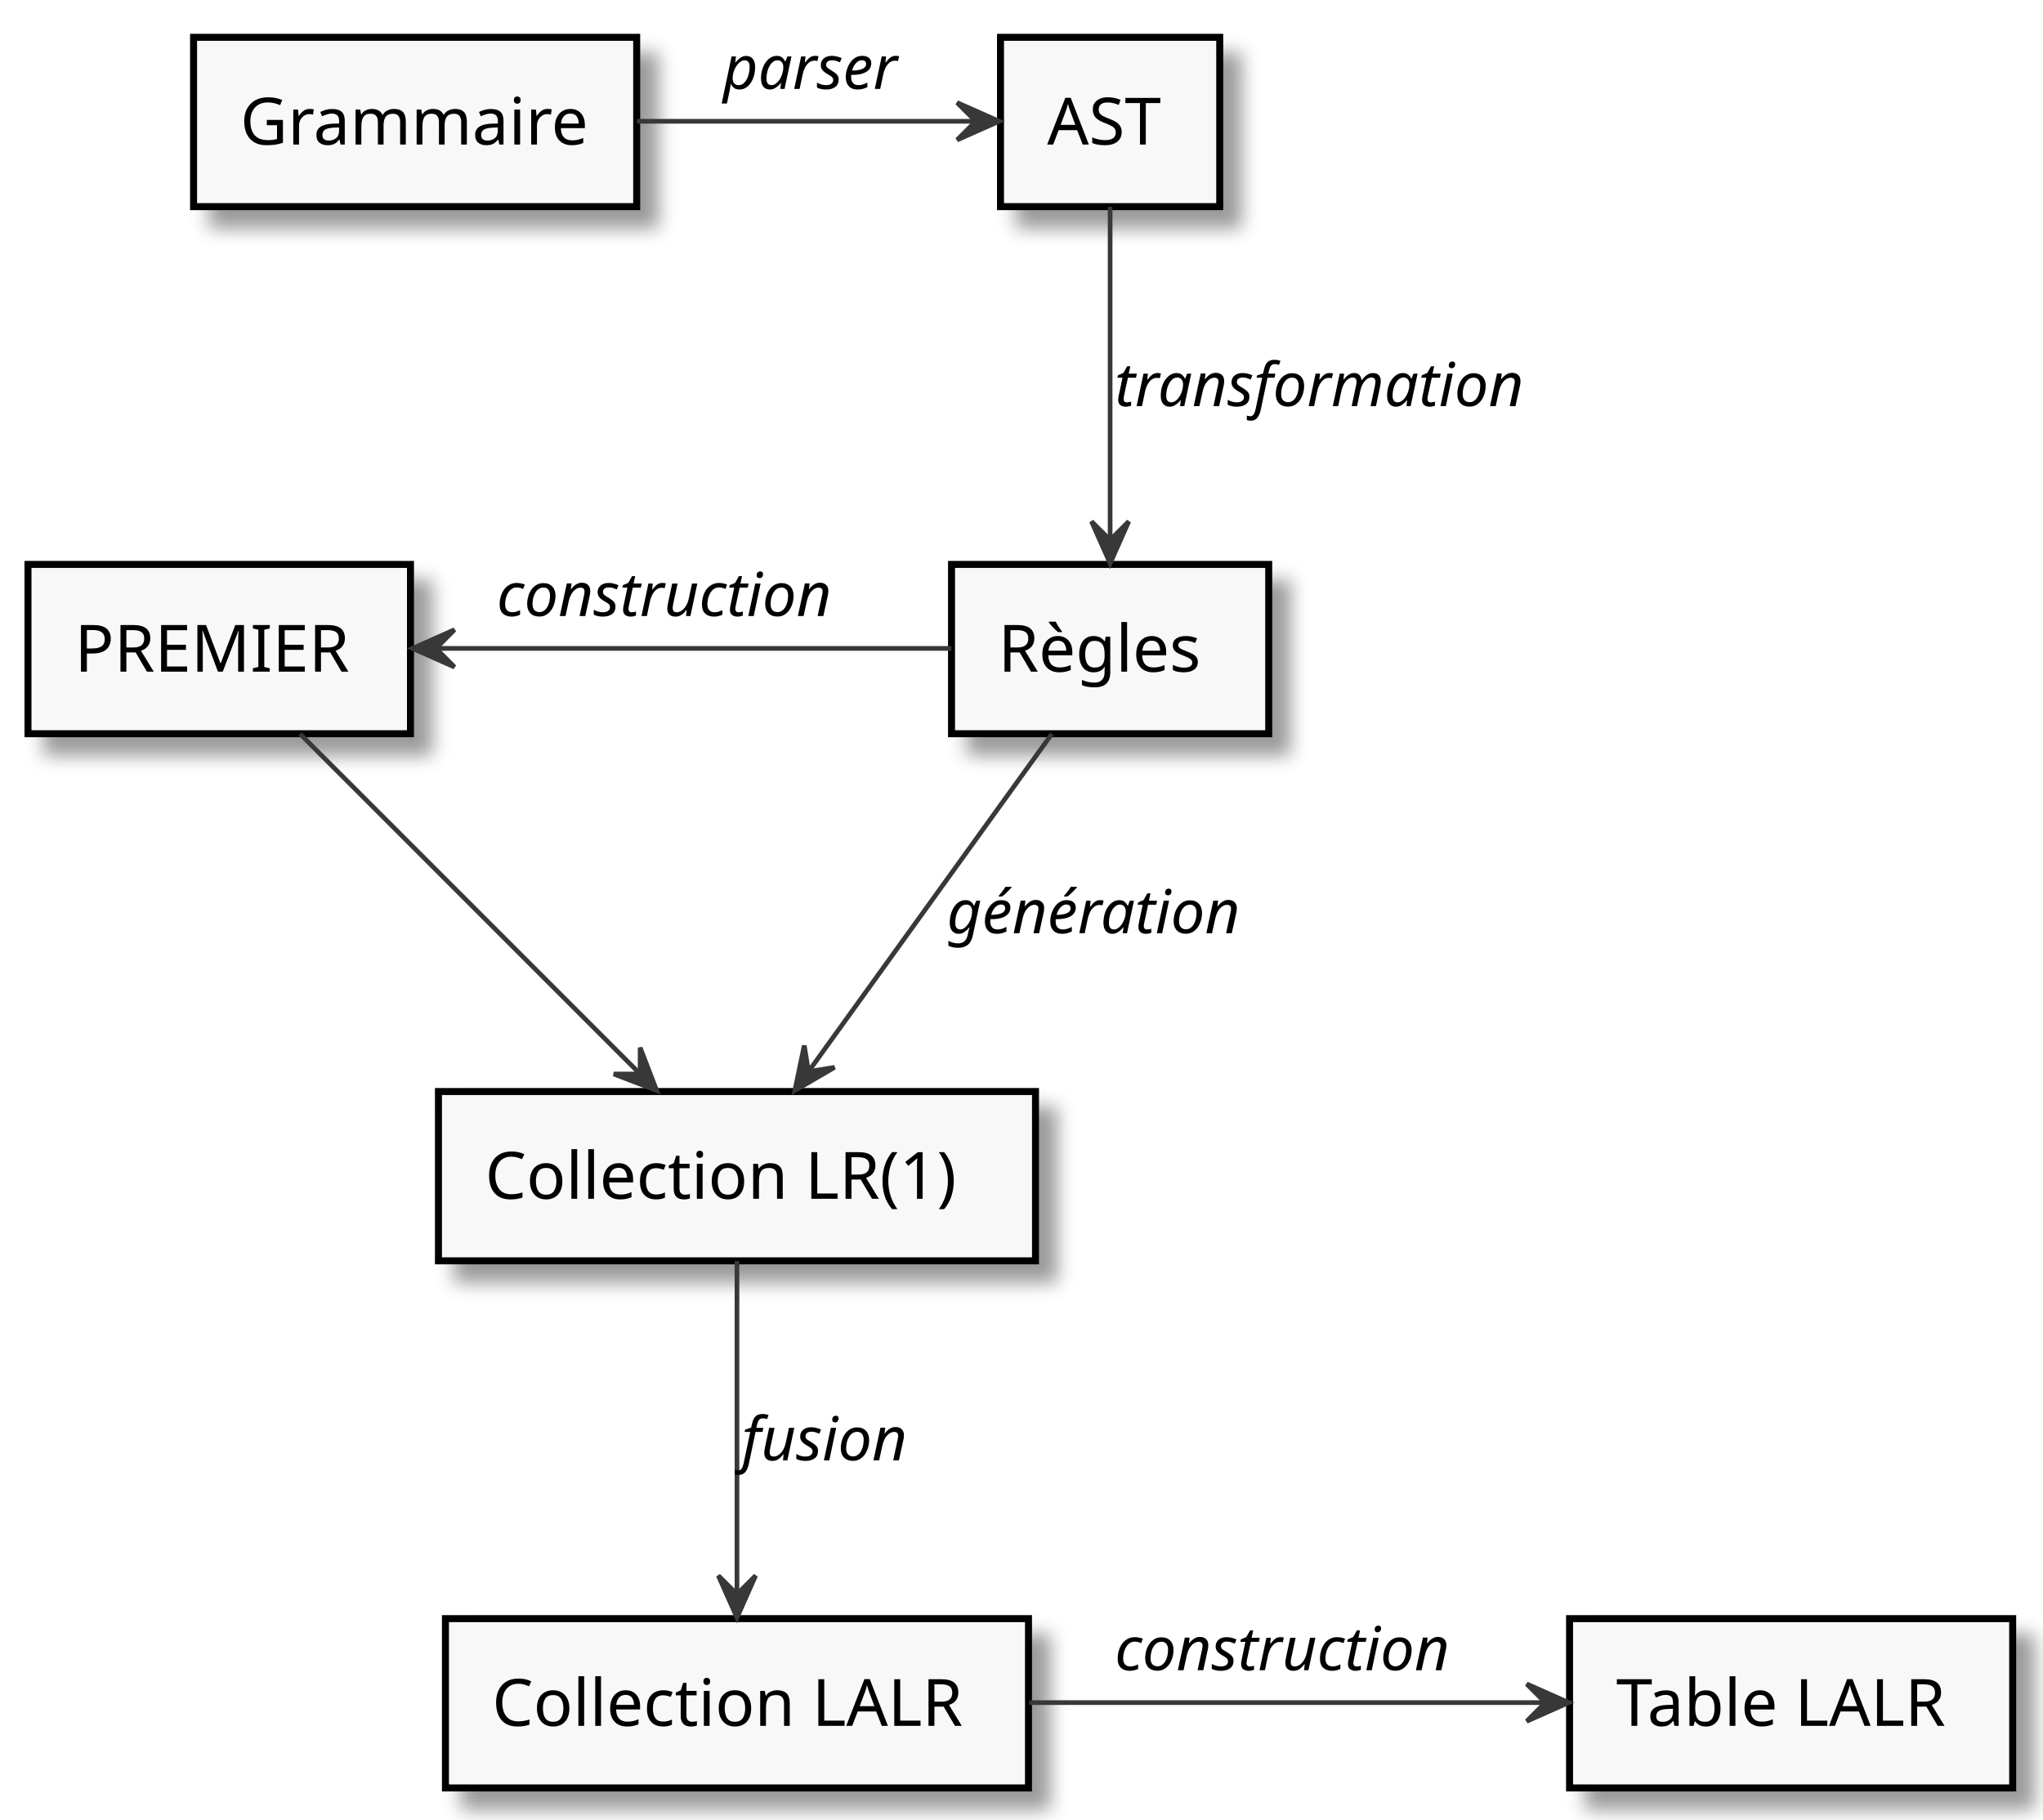
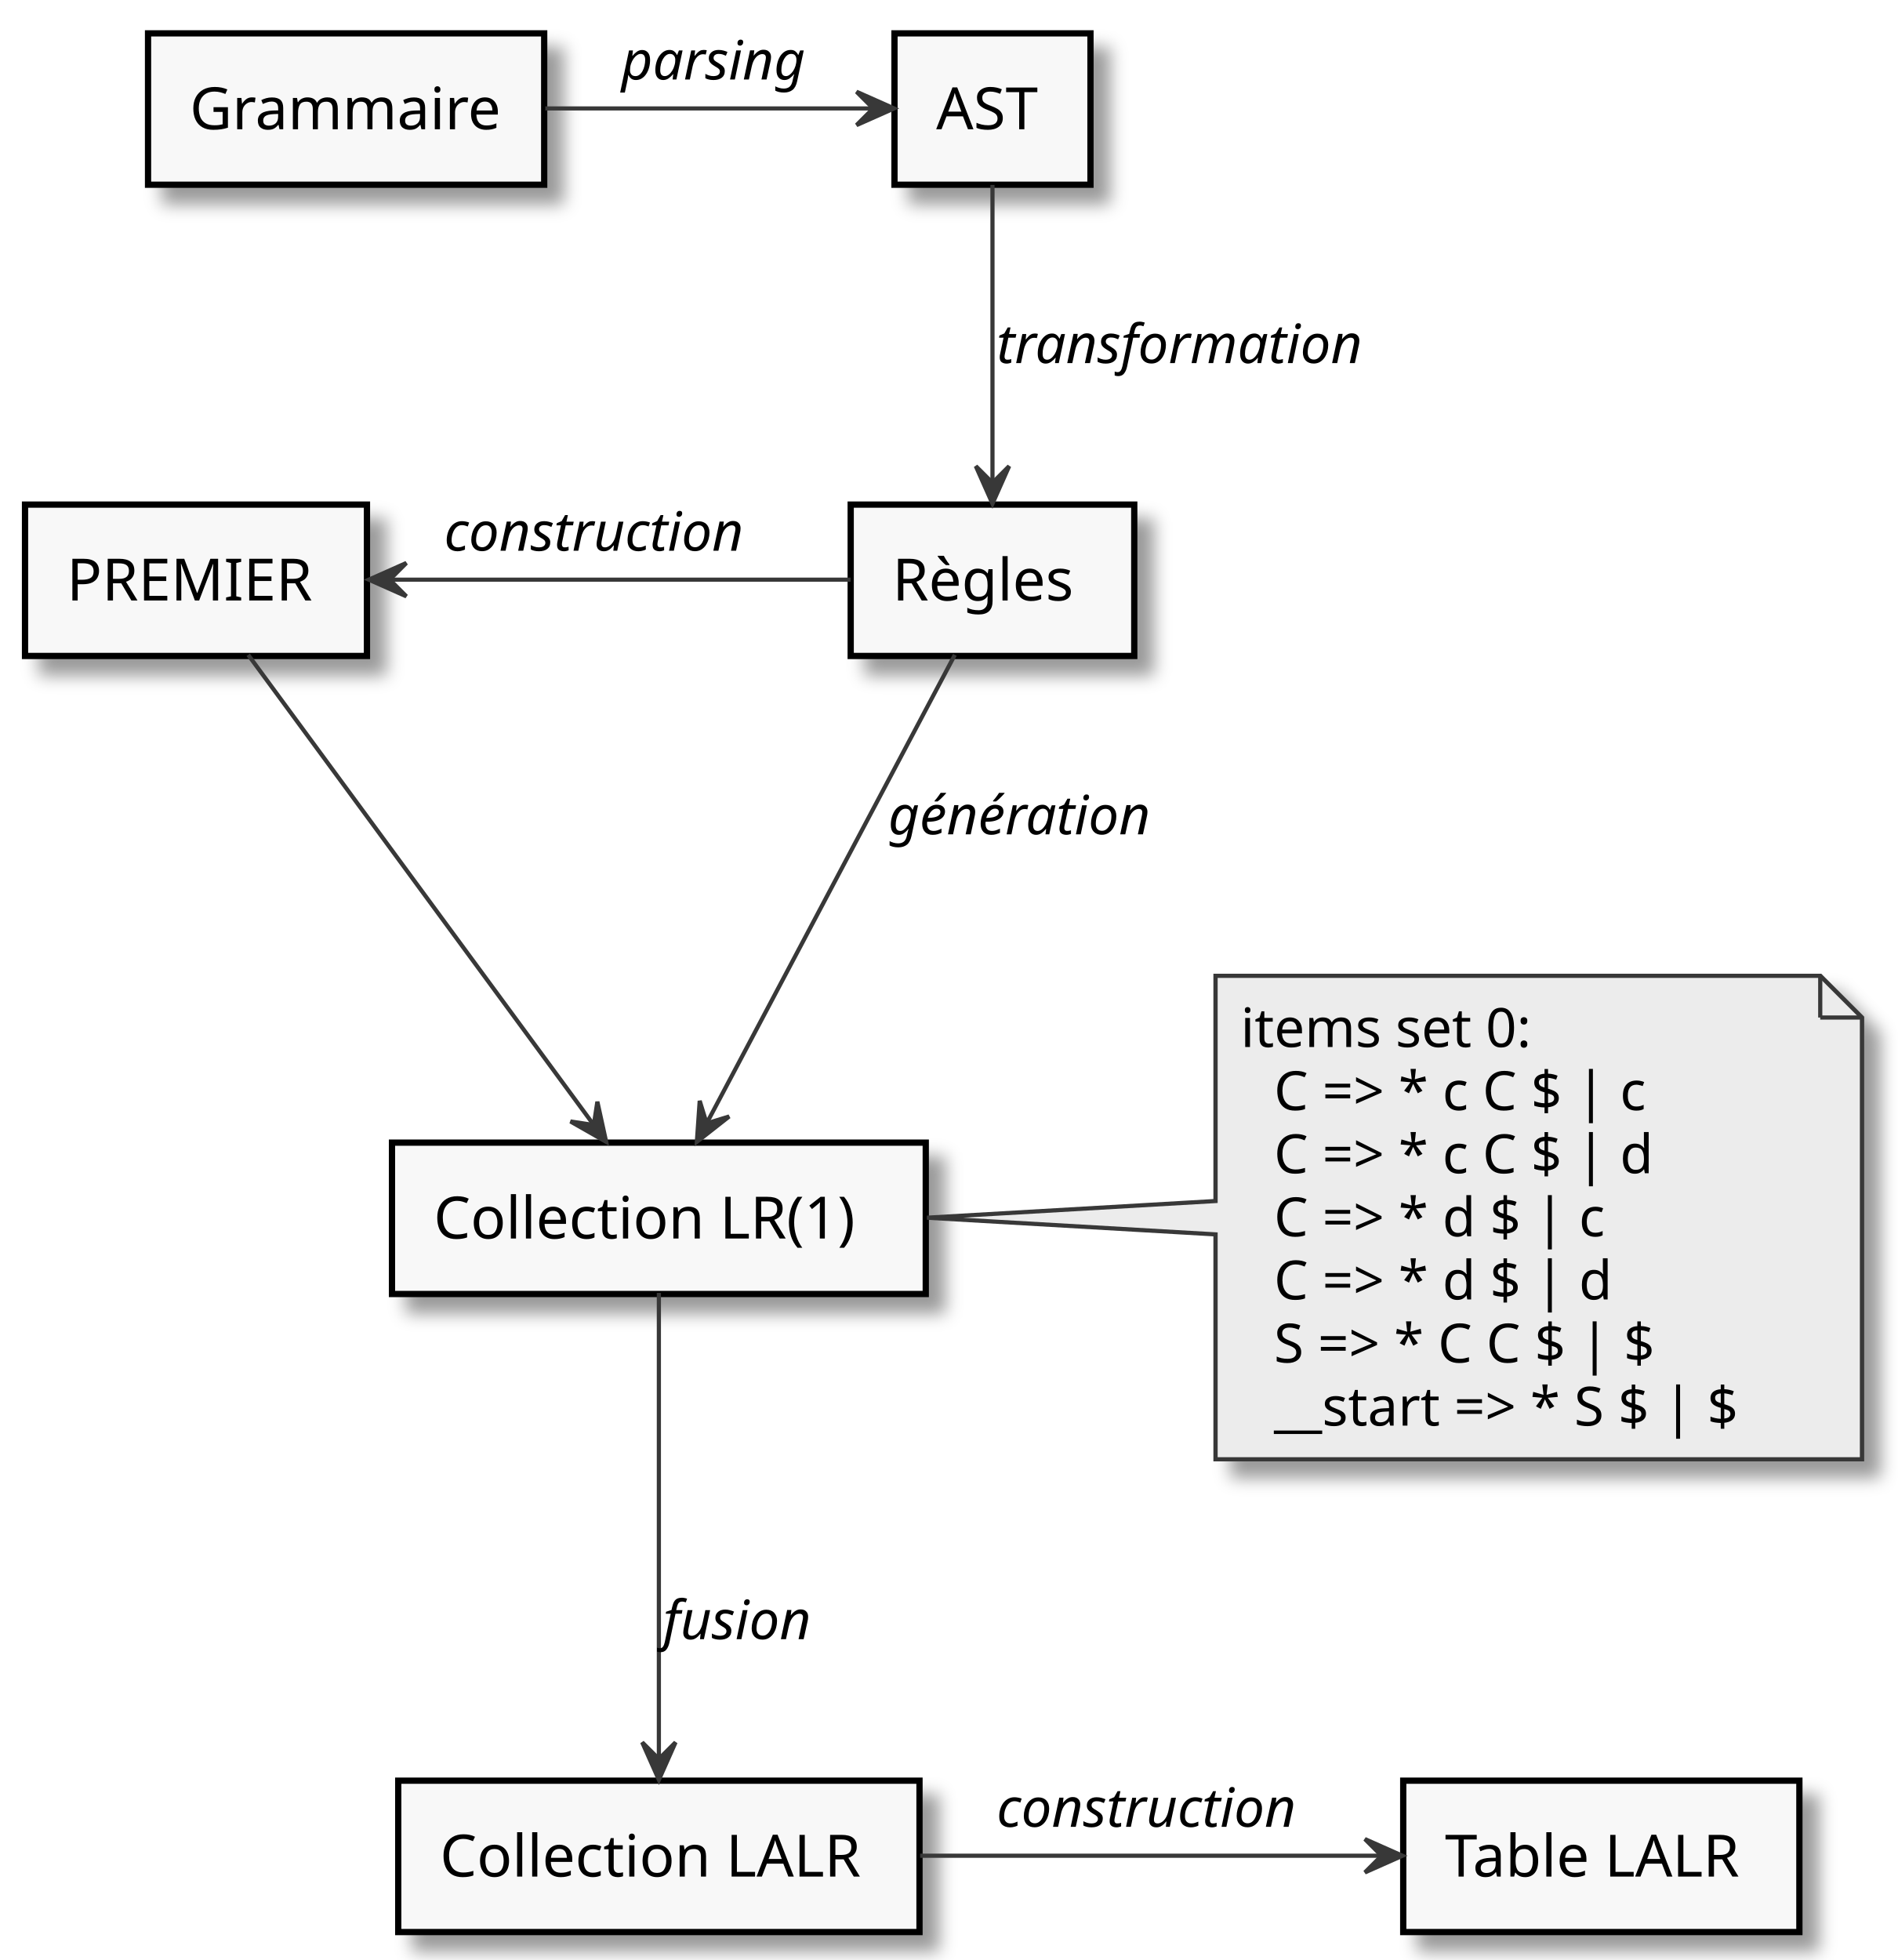
- <svg xmlns="http://www.w3.org/2000/svg" contentScriptType="application/ecmascript" contentStyleType="text/css" height="390px" preserveAspectRatio="none" style="width:438px;height:390px;" version="1.1" viewBox="0 0 438 390" width="438px" zoomAndPan="magnify">
+ <svg xmlns="http://www.w3.org/2000/svg" contentScriptType="application/ecmascript" contentStyleType="text/css" height="470px" preserveAspectRatio="none" style="width:455px;height:470px;" version="1.1" viewBox="0 0 455 470" width="455px" zoomAndPan="magnify">
  <defs>
-     <filter height="300%" id="fu7783z" width="300%" x="-1" y="-1">
+     <filter height="300%" id="f3dvb3r" width="300%" x="-1" y="-1">
      <feGaussianBlur result="blurOut" stdDeviation="2.0" />
      <feColorMatrix in="blurOut" result="blurOut2" type="matrix" values="0 0 0 0 0 0 0 0 0 0 0 0 0 0 0 0 0 0 .4 0" />
      <feOffset dx="4.0" dy="4.0" in="blurOut2" result="blurOut3" />
      <feBlend in="SourceGraphic" in2="blurOut3" mode="normal" />
    </filter>
  </defs>
  <g>
-     <rect fill="#F8F8F8" filter="url(#fu7783z)" height="36.297" style="stroke: #000000; stroke-width: 1.5;" width="95" x="41.5" y="8" />
-     <text fill="#000000" font-family="sans-serif" font-size="14" lengthAdjust="spacingAndGlyphs" textLength="75" x="51.5" y="30.995">Grammaire</text>
-     <rect fill="#F8F8F8" filter="url(#fu7783z)" height="36.297" style="stroke: #000000; stroke-width: 1.5;" width="47" x="214.5" y="8" />
+     <rect fill="#F8F8F8" filter="url(#f3dvb3r)" height="36.297" style="stroke: #000000; stroke-width: 1.5;" width="95" x="35.5" y="8" />
+     <text fill="#000000" font-family="sans-serif" font-size="14" lengthAdjust="spacingAndGlyphs" textLength="75" x="45.5" y="30.995">Grammaire</text>
+     <rect fill="#F8F8F8" filter="url(#f3dvb3r)" height="36.297" style="stroke: #000000; stroke-width: 1.5;" width="47" x="214.5" y="8" />
    <text fill="#000000" font-family="sans-serif" font-size="14" lengthAdjust="spacingAndGlyphs" textLength="27" x="224.5" y="30.995">AST</text>
-     <rect fill="#F8F8F8" filter="url(#fu7783z)" height="36.297" style="stroke: #000000; stroke-width: 1.5;" width="68" x="204" y="121" />
+     <rect fill="#F8F8F8" filter="url(#f3dvb3r)" height="36.297" style="stroke: #000000; stroke-width: 1.5;" width="68" x="204" y="121" />
    <text fill="#000000" font-family="sans-serif" font-size="14" lengthAdjust="spacingAndGlyphs" textLength="48" x="214" y="143.995">Règles</text>
-     <rect fill="#F8F8F8" filter="url(#fu7783z)" height="36.297" style="stroke: #000000; stroke-width: 1.5;" width="82" x="6" y="121" />
+     <rect fill="#F8F8F8" filter="url(#f3dvb3r)" height="36.297" style="stroke: #000000; stroke-width: 1.5;" width="82" x="6" y="121" />
    <text fill="#000000" font-family="sans-serif" font-size="14" lengthAdjust="spacingAndGlyphs" textLength="62" x="16" y="143.995">PREMIER</text>
-     <rect fill="#F8F8F8" filter="url(#fu7783z)" height="36.297" style="stroke: #000000; stroke-width: 1.5;" width="128" x="94" y="234" />
-     <text fill="#000000" font-family="sans-serif" font-size="14" lengthAdjust="spacingAndGlyphs" textLength="108" x="104" y="256.995">Collection LR(1)</text>
-     <rect fill="#F8F8F8" filter="url(#fu7783z)" height="36.297" style="stroke: #000000; stroke-width: 1.5;" width="125" x="95.5" y="347" />
-     <text fill="#000000" font-family="sans-serif" font-size="14" lengthAdjust="spacingAndGlyphs" textLength="105" x="105.5" y="369.995">Collection LALR</text>
-     <rect fill="#F8F8F8" filter="url(#fu7783z)" height="36.297" style="stroke: #000000; stroke-width: 1.5;" width="95" x="336.5" y="347" />
-     <text fill="#000000" font-family="sans-serif" font-size="14" lengthAdjust="spacingAndGlyphs" textLength="75" x="346.5" y="369.995">Table LALR</text>
-     <path d="M136.554,26 C160.422,26 188.555,26 209.133,26 " fill="none" style="stroke: #383838; stroke-width: 1.0;" />
-     <polygon fill="#383838" points="214.195,26,205.195,22,209.195,26,205.195,30,214.195,26" style="stroke: #383838; stroke-width: 1.0;" />
-     <text fill="#000000" font-family="sans-serif" font-size="13" font-style="italic" lengthAdjust="spacingAndGlyphs" textLength="41" x="155" y="19.067">parser</text>
+     <rect fill="#F8F8F8" filter="url(#f3dvb3r)" height="36.297" style="stroke: #000000; stroke-width: 1.5;" width="128" x="94" y="274" />
+     <text fill="#000000" font-family="sans-serif" font-size="14" lengthAdjust="spacingAndGlyphs" textLength="108" x="104" y="296.995">Collection LR(1)</text>
+     <rect fill="#F8F8F8" filter="url(#f3dvb3r)" height="36.297" style="stroke: #000000; stroke-width: 1.5;" width="125" x="95.5" y="427" />
+     <text fill="#000000" font-family="sans-serif" font-size="14" lengthAdjust="spacingAndGlyphs" textLength="105" x="105.5" y="449.995">Collection LALR</text>
+     <rect fill="#F8F8F8" filter="url(#f3dvb3r)" height="36.297" style="stroke: #000000; stroke-width: 1.5;" width="95" x="336.5" y="427" />
+     <text fill="#000000" font-family="sans-serif" font-size="14" lengthAdjust="spacingAndGlyphs" textLength="75" x="346.5" y="449.995">Table LALR</text>
+     <polygon fill="#ECECEC" filter="url(#f3dvb3r)" points="291.5,234,291.5,349.93,446.5,349.93,446.5,244,436.5,234,291.5,234" style="stroke: #383838; stroke-width: 1.0;" />
+     <polygon fill="#ECECEC" points="291.5,234,291.5,288,222.289,292,291.5,296,291.5,349.93,446.5,349.93,446.5,244,436.5,234,291.5,234" style="stroke: #383838; stroke-width: 1.0;" />
+     <line style="stroke: #383838; stroke-width: 1.0;" x1="436.5" x2="436.5" y1="234" y2="244" />
+     <line style="stroke: #383838; stroke-width: 1.0;" x1="446.5" x2="436.5" y1="244" y2="244" />
+     <text fill="#000000" font-family="sans-serif" font-size="13" lengthAdjust="spacingAndGlyphs" textLength="76" x="297.5" y="251.067">items set 0:</text>
+     <text fill="#000000" font-family="sans-serif" font-size="13" lengthAdjust="spacingAndGlyphs" textLength="101" x="305.5" y="266.2">C =&gt; * c C $ | c</text>
+     <text fill="#000000" font-family="sans-serif" font-size="13" lengthAdjust="spacingAndGlyphs" textLength="102" x="305.5" y="281.332">C =&gt; * c C $ | d</text>
+     <text fill="#000000" font-family="sans-serif" font-size="13" lengthAdjust="spacingAndGlyphs" textLength="89" x="305.5" y="296.465">C =&gt; * d $ | c</text>
+     <text fill="#000000" font-family="sans-serif" font-size="13" lengthAdjust="spacingAndGlyphs" textLength="90" x="305.5" y="311.598">C =&gt; * d $ | d</text>
+     <text fill="#000000" font-family="sans-serif" font-size="13" lengthAdjust="spacingAndGlyphs" textLength="104" x="305.5" y="326.731">S =&gt; * C C $ | $</text>
+     <text fill="#000000" font-family="sans-serif" font-size="13" lengthAdjust="spacingAndGlyphs" textLength="126" x="305.5" y="341.864">__start =&gt; * S $ | $</text>
+     <path d="M130.77,26 C156.463,26 187.294,26 209.289,26 " fill="none" style="stroke: #383838; stroke-width: 1.0;" />
+     <polygon fill="#383838" points="214.401,26,205.401,22,209.401,26,205.401,30,214.401,26" style="stroke: #383838; stroke-width: 1.0;" />
+     <text fill="#000000" font-family="sans-serif" font-size="13" font-style="italic" lengthAdjust="spacingAndGlyphs" textLength="47" x="149" y="19.067">parsing</text>
    <path d="M238,44.344 C238,63.568 238,94.63 238,115.661 " fill="none" style="stroke: #383838; stroke-width: 1.0;" />
    <polygon fill="#383838" points="238,120.778,242,111.778,238,115.778,234,111.778,238,120.778" style="stroke: #383838; stroke-width: 1.0;" />
    <text fill="#000000" font-family="sans-serif" font-size="13" font-style="italic" lengthAdjust="spacingAndGlyphs" textLength="95" x="239" y="87.067">transformation</text>
    <path d="M93.814,139 C127.903,139 173.29,139 203.965,139 " fill="none" style="stroke: #383838; stroke-width: 1.0;" />
    <polygon fill="#383838" points="88.444,139,97.444,143,93.444,139,97.444,135,88.444,139" style="stroke: #383838; stroke-width: 1.0;" />
    <text fill="#000000" font-family="sans-serif" font-size="13" font-style="italic" lengthAdjust="spacingAndGlyphs" textLength="79" x="106.5" y="132.067">construction</text>
-     <path d="M225.5,157.344 C211.41,176.894 188.497,208.686 173.336,229.721 " fill="none" style="stroke: #383838; stroke-width: 1.0;" />
-     <polygon fill="#383838" points="170.412,233.778,178.919,228.815,173.335,229.722,172.429,224.138,170.412,233.778" style="stroke: #383838; stroke-width: 1.0;" />
-     <text fill="#000000" font-family="sans-serif" font-size="13" font-style="italic" lengthAdjust="spacingAndGlyphs" textLength="69" x="203" y="200.067">génération</text>
-     <path d="M64.344,157.344 C83.975,176.975 115.951,208.951 136.984,229.984 " fill="none" style="stroke: #383838; stroke-width: 1.0;" />
-     <polygon fill="#383838" points="140.778,233.778,137.243,224.586,137.243,230.243,131.586,230.243,140.778,233.778" style="stroke: #383838; stroke-width: 1.0;" />
-     <path d="M158,270.344 C158,289.568 158,320.63 158,341.661 " fill="none" style="stroke: #383838; stroke-width: 1.0;" />
-     <polygon fill="#383838" points="158,346.778,162,337.778,158,341.778,154,337.778,158,346.778" style="stroke: #383838; stroke-width: 1.0;" />
-     <text fill="#000000" font-family="sans-serif" font-size="13" font-style="italic" lengthAdjust="spacingAndGlyphs" textLength="38" x="159" y="313.067">fusion</text>
-     <path d="M220.653,365 C255.373,365 298.063,365 331.093,365 " fill="none" style="stroke: #383838; stroke-width: 1.0;" />
-     <polygon fill="#383838" points="336.309,365,327.309,361,331.309,365,327.309,369,336.309,365" style="stroke: #383838; stroke-width: 1.0;" />
-     <text fill="#000000" font-family="sans-serif" font-size="13" font-style="italic" lengthAdjust="spacingAndGlyphs" textLength="79" x="239" y="358.067">construction</text>
+     <path d="M228.978,157.028 C214.394,184.556 185.653,238.806 169.578,269.146 " fill="none" style="stroke: #383838; stroke-width: 1.0;" />
+     <polygon fill="#383838" points="167.111,273.802,174.86,267.724,169.453,269.384,167.792,263.977,167.111,273.802" style="stroke: #383838; stroke-width: 1.0;" />
+     <text fill="#000000" font-family="sans-serif" font-size="13" font-style="italic" lengthAdjust="spacingAndGlyphs" textLength="69" x="213" y="200.067">génération</text>
+     <path d="M59.517,157.028 C79.837,184.669 119.961,239.253 142.21,269.519 " fill="none" style="stroke: #383838; stroke-width: 1.0;" />
+     <polygon fill="#383838" points="145.358,273.802,143.25,264.181,142.397,269.773,136.804,268.92,145.358,273.802" style="stroke: #383838; stroke-width: 1.0;" />
+     <path d="M158,310.028 C158,337.443 158,391.36 158,421.77 " fill="none" style="stroke: #383838; stroke-width: 1.0;" />
+     <polygon fill="#383838" points="158,426.803,162,417.803,158,421.803,154,417.803,158,426.803" style="stroke: #383838; stroke-width: 1.0;" />
+     <text fill="#000000" font-family="sans-serif" font-size="13" font-style="italic" lengthAdjust="spacingAndGlyphs" textLength="38" x="159" y="393.067">fusion</text>
+     <path d="M220.653,445 C255.373,445 298.063,445 331.093,445 " fill="none" style="stroke: #383838; stroke-width: 1.0;" />
+     <polygon fill="#383838" points="336.309,445,327.309,441,331.309,445,327.309,449,336.309,445" style="stroke: #383838; stroke-width: 1.0;" />
+     <text fill="#000000" font-family="sans-serif" font-size="13" font-style="italic" lengthAdjust="spacingAndGlyphs" textLength="79" x="239" y="438.067">construction</text>
  </g>
</svg>
